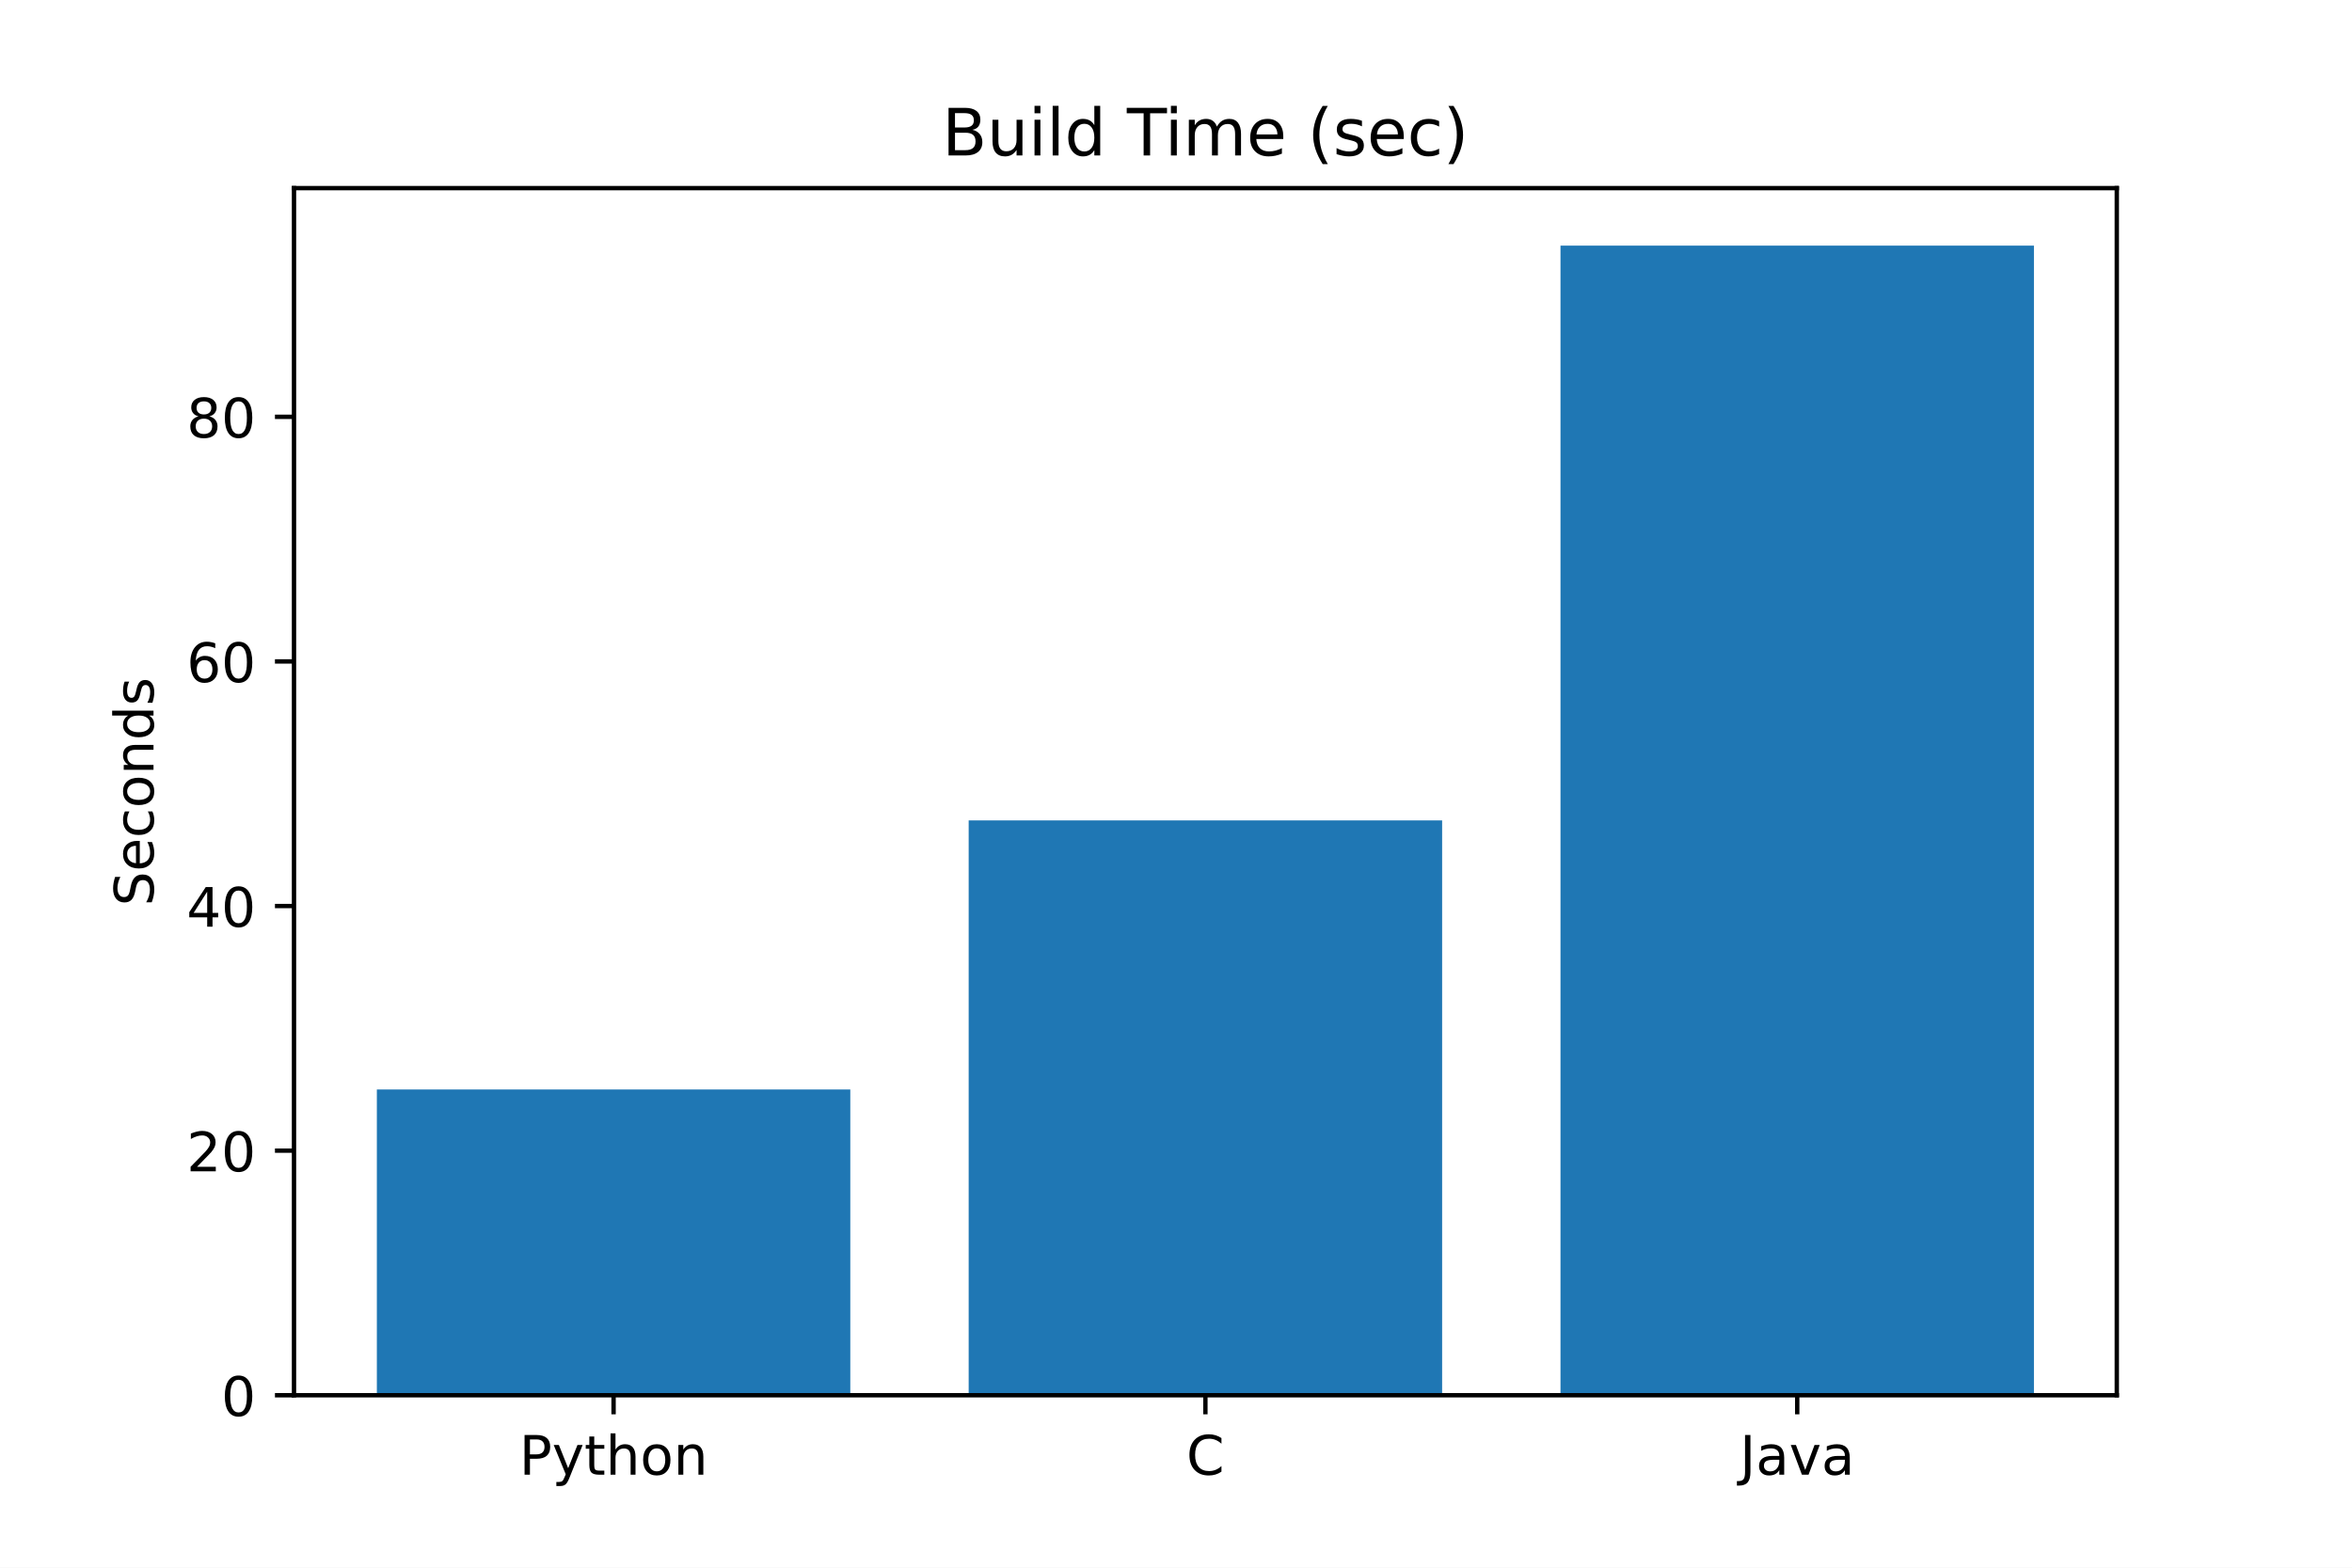
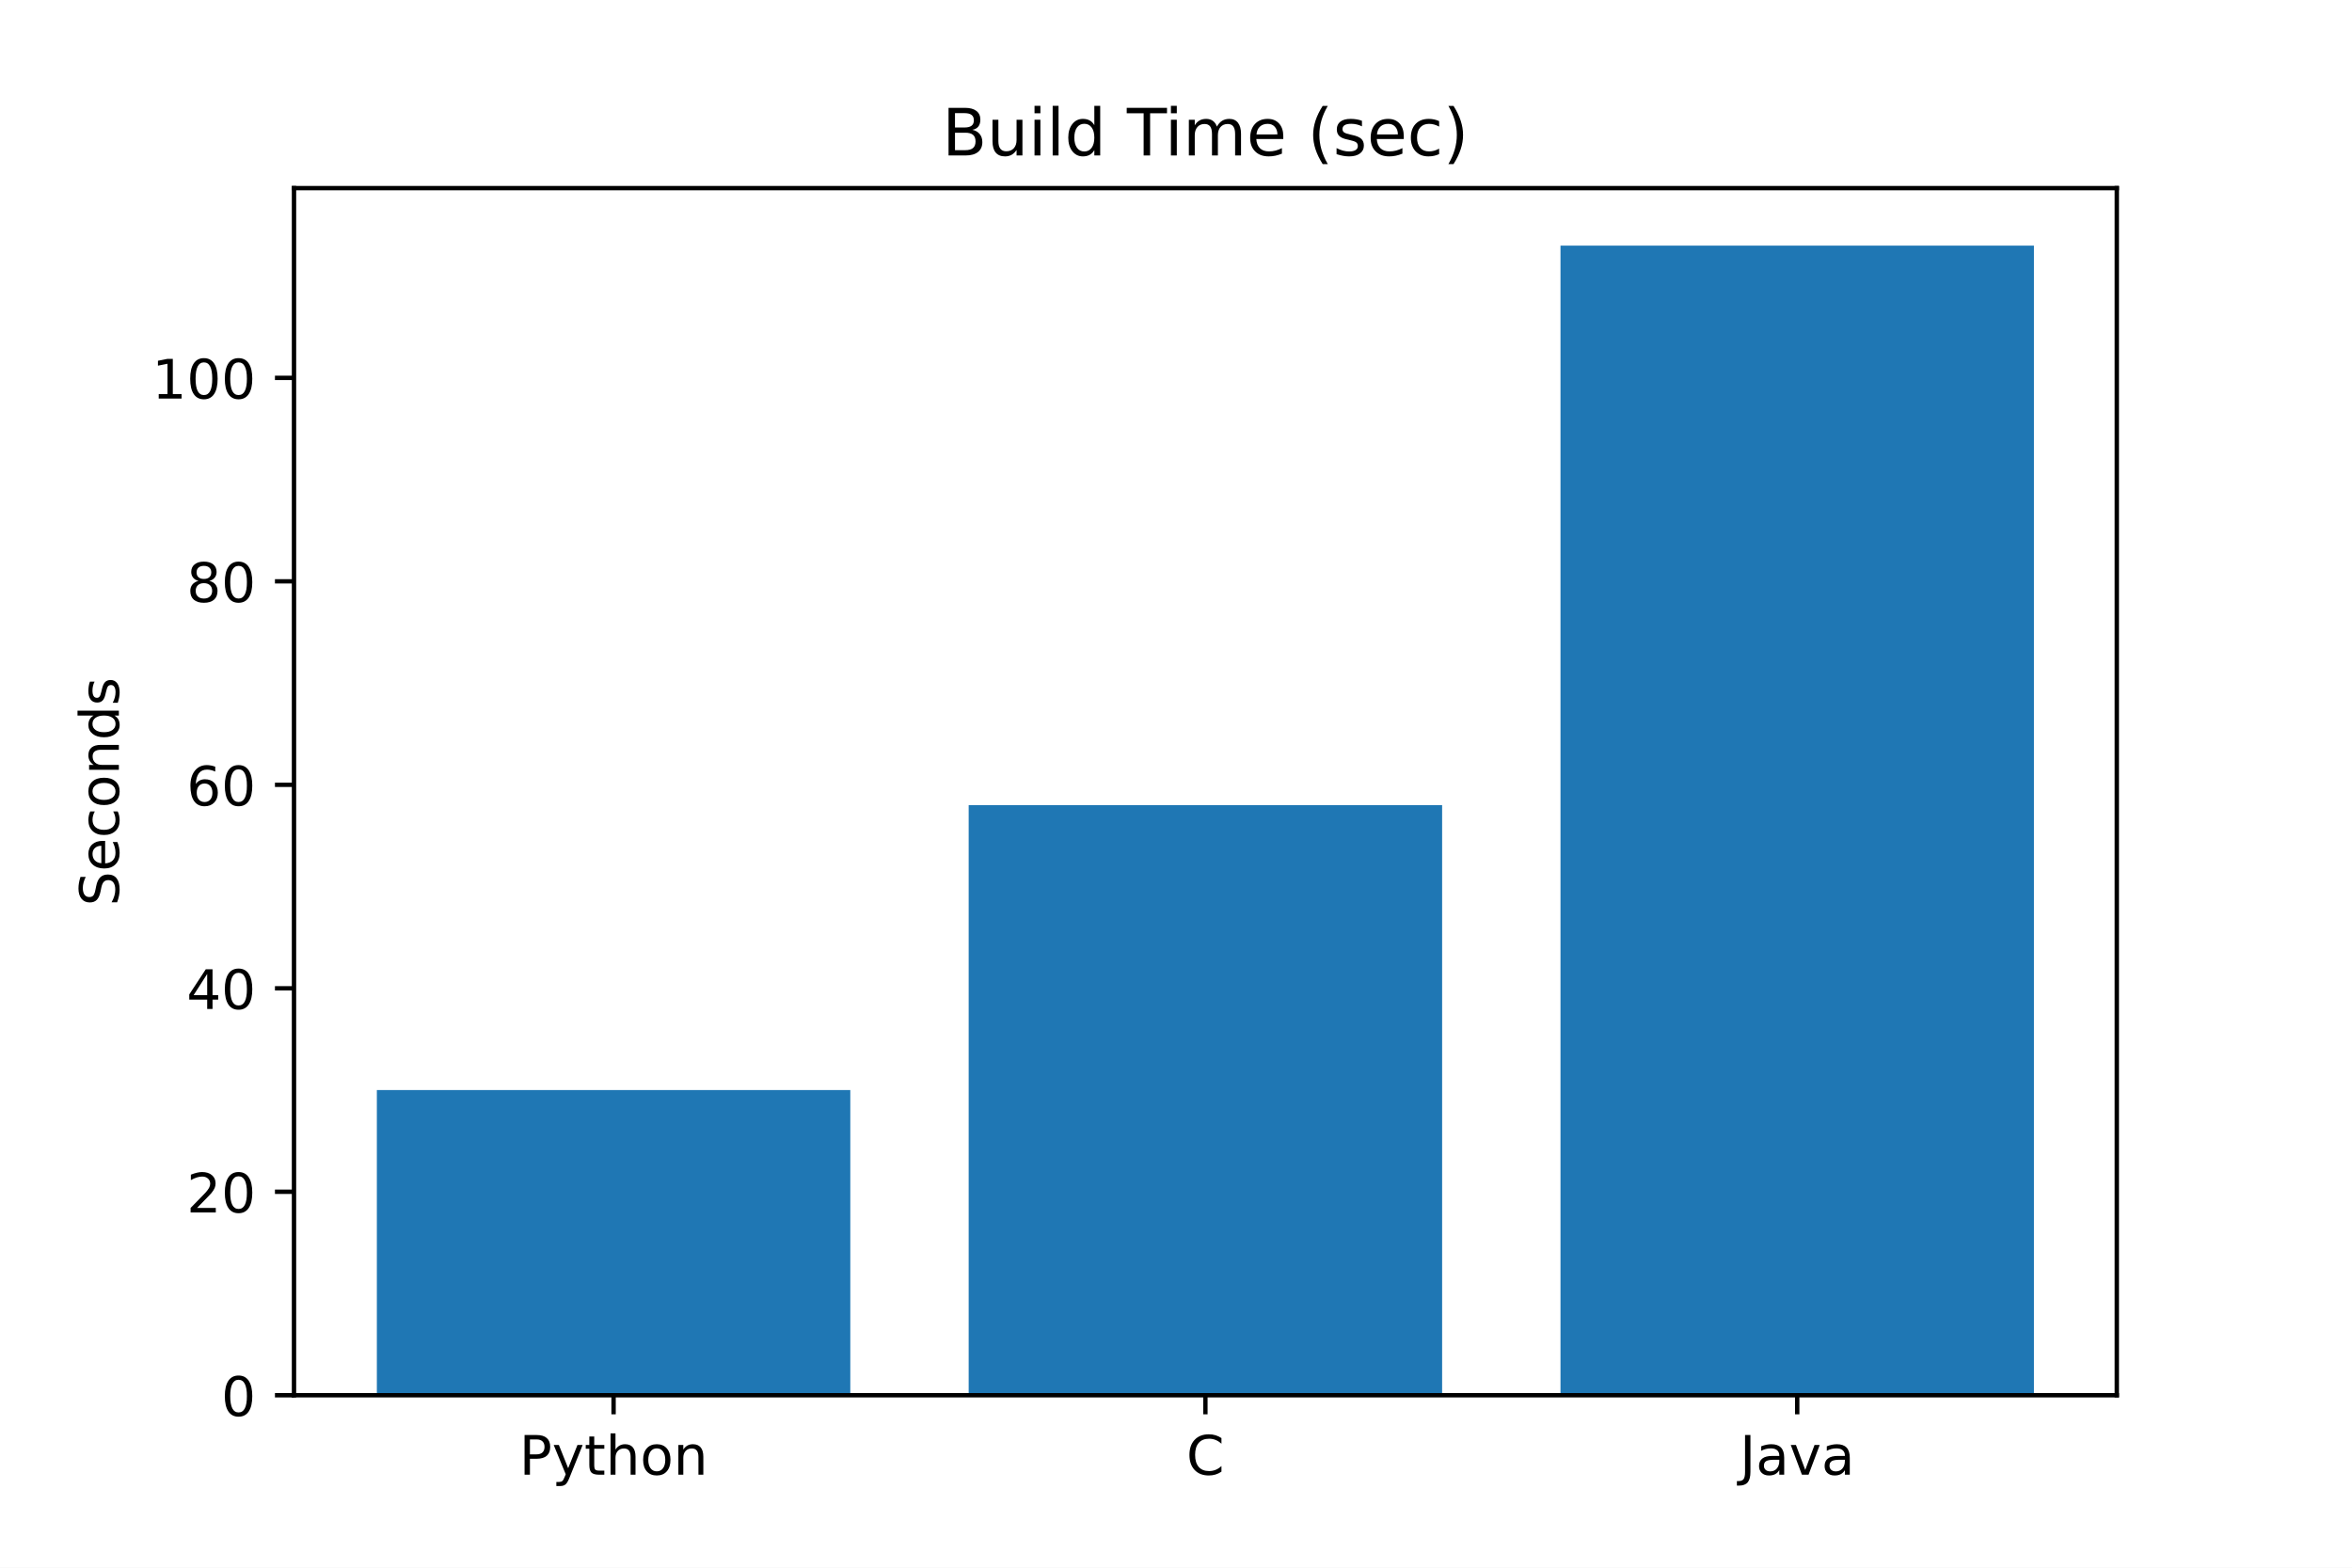
<svg xmlns="http://www.w3.org/2000/svg" xmlns:xlink="http://www.w3.org/1999/xlink" width="432pt" height="288pt" viewBox="0 0 432 288" version="1.1">
  <defs>
    <style type="text/css">*{stroke-linejoin: round; stroke-linecap: butt}</style>
  </defs>
  <g id="figure_1">
    <g id="patch_1">
      <path d="M 0 288  L 432 288  L 432 0  L 0 0  z " style="fill: #ffffff" />
    </g>
    <g id="axes_1">
      <g id="patch_2">
        <path d="M 54 256.32  L 388.8 256.32  L 388.8 34.56  L 54 34.56  z " style="fill: #ffffff" />
      </g>
      <g id="patch_3">
-         <path d="M 69.218 256.32  L 156.179 256.32  L 156.179 200.15  L 69.218 200.15  z " clip-path="url(#pd29f992430)" style="fill: #1f77b4" />
+         <path d="M 69.218 256.32  L 156.179 256.32  L 156.179 200.249  L 69.218 200.249  z " clip-path="url(#pf46e73dcf0)" style="fill: #1f77b4" />
      </g>
      <g id="patch_4">
-         <path d="M 177.919 256.32  L 264.881 256.32  L 264.881 150.72  L 177.919 150.72  z " clip-path="url(#pd29f992430)" style="fill: #1f77b4" />
+         <path d="M 177.919 256.32  L 264.881 256.32  L 264.881 147.916  L 177.919 147.916  z " clip-path="url(#pf46e73dcf0)" style="fill: #1f77b4" />
      </g>
      <g id="patch_5">
-         <path d="M 286.621 256.32  L 373.582 256.32  L 373.582 45.12  L 286.621 45.12  z " clip-path="url(#pd29f992430)" style="fill: #1f77b4" />
+         <path d="M 286.621 256.32  L 373.582 256.32  L 373.582 45.12  L 286.621 45.12  z " clip-path="url(#pf46e73dcf0)" style="fill: #1f77b4" />
      </g>
      <g id="matplotlib.axis_1">
        <g id="xtick_1">
          <g id="line2d_1">
            <defs>
-               <path id="m879b2a1066" d="M 0 0  L 0 3.5  " style="stroke: #000000; stroke-width: 0.8" />
+               <path id="m4b77638b88" d="M 0 0  L 0 3.5  " style="stroke: #000000; stroke-width: 0.8" />
            </defs>
            <g>
-               <use xlink:href="#m879b2a1066" x="112.699" y="256.32" style="stroke: #000000; stroke-width: 0.8" />
+               <use xlink:href="#m4b77638b88" x="112.699" y="256.32" style="stroke: #000000; stroke-width: 0.8" />
            </g>
          </g>
          <g id="text_1">
            <g transform="translate(95.36745 270.9184) scale(0.1 -0.1)">
              <defs>
                <path id="DejaVuSans-50" d="M 1259 4147  L 1259 2394  L 2053 2394  Q 2494 2394 2734 2622  Q 2975 2850 2975 3272  Q 2975 3691 2734 3919  Q 2494 4147 2053 4147  L 1259 4147  z M 628 4666  L 2053 4666  Q 2838 4666 3239 4311  Q 3641 3956 3641 3272  Q 3641 2581 3239 2228  Q 2838 1875 2053 1875  L 1259 1875  L 1259 0  L 628 0  L 628 4666  z " transform="scale(0.015625)" />
                <path id="DejaVuSans-79" d="M 2059 -325  Q 1816 -950 1584 -1140  Q 1353 -1331 966 -1331  L 506 -1331  L 506 -850  L 844 -850  Q 1081 -850 1212 -737  Q 1344 -625 1503 -206  L 1606 56  L 191 3500  L 800 3500  L 1894 763  L 2988 3500  L 3597 3500  L 2059 -325  z " transform="scale(0.015625)" />
                <path id="DejaVuSans-74" d="M 1172 4494  L 1172 3500  L 2356 3500  L 2356 3053  L 1172 3053  L 1172 1153  Q 1172 725 1289 603  Q 1406 481 1766 481  L 2356 481  L 2356 0  L 1766 0  Q 1100 0 847 248  Q 594 497 594 1153  L 594 3053  L 172 3053  L 172 3500  L 594 3500  L 594 4494  L 1172 4494  z " transform="scale(0.015625)" />
                <path id="DejaVuSans-68" d="M 3513 2113  L 3513 0  L 2938 0  L 2938 2094  Q 2938 2591 2744 2837  Q 2550 3084 2163 3084  Q 1697 3084 1428 2787  Q 1159 2491 1159 1978  L 1159 0  L 581 0  L 581 4863  L 1159 4863  L 1159 2956  Q 1366 3272 1645 3428  Q 1925 3584 2291 3584  Q 2894 3584 3203 3211  Q 3513 2838 3513 2113  z " transform="scale(0.015625)" />
                <path id="DejaVuSans-6f" d="M 1959 3097  Q 1497 3097 1228 2736  Q 959 2375 959 1747  Q 959 1119 1226 758  Q 1494 397 1959 397  Q 2419 397 2687 759  Q 2956 1122 2956 1747  Q 2956 2369 2687 2733  Q 2419 3097 1959 3097  z M 1959 3584  Q 2709 3584 3137 3096  Q 3566 2609 3566 1747  Q 3566 888 3137 398  Q 2709 -91 1959 -91  Q 1206 -91 779 398  Q 353 888 353 1747  Q 353 2609 779 3096  Q 1206 3584 1959 3584  z " transform="scale(0.015625)" />
                <path id="DejaVuSans-6e" d="M 3513 2113  L 3513 0  L 2938 0  L 2938 2094  Q 2938 2591 2744 2837  Q 2550 3084 2163 3084  Q 1697 3084 1428 2787  Q 1159 2491 1159 1978  L 1159 0  L 581 0  L 581 3500  L 1159 3500  L 1159 2956  Q 1366 3272 1645 3428  Q 1925 3584 2291 3584  Q 2894 3584 3203 3211  Q 3513 2838 3513 2113  z " transform="scale(0.015625)" />
              </defs>
              <use xlink:href="#DejaVuSans-50" />
              <use xlink:href="#DejaVuSans-79" transform="translate(60.30273 0)" />
              <use xlink:href="#DejaVuSans-74" transform="translate(119.4824 0)" />
              <use xlink:href="#DejaVuSans-68" transform="translate(158.6914 0)" />
              <use xlink:href="#DejaVuSans-6f" transform="translate(222.0703 0)" />
              <use xlink:href="#DejaVuSans-6e" transform="translate(283.252 0)" />
            </g>
          </g>
        </g>
        <g id="xtick_2">
          <g id="line2d_2">
            <g>
-               <use xlink:href="#m879b2a1066" x="221.4" y="256.32" style="stroke: #000000; stroke-width: 0.8" />
+               <use xlink:href="#m4b77638b88" x="221.4" y="256.32" style="stroke: #000000; stroke-width: 0.8" />
            </g>
          </g>
          <g id="text_2">
            <g transform="translate(217.9086 270.9184) scale(0.1 -0.1)">
              <defs>
                <path id="DejaVuSans-43" d="M 4122 4306  L 4122 3641  Q 3803 3938 3442 4084  Q 3081 4231 2675 4231  Q 1875 4231 1450 3742  Q 1025 3253 1025 2328  Q 1025 1406 1450 917  Q 1875 428 2675 428  Q 3081 428 3442 575  Q 3803 722 4122 1019  L 4122 359  Q 3791 134 3420 21  Q 3050 -91 2638 -91  Q 1578 -91 968 557  Q 359 1206 359 2328  Q 359 3453 968 4101  Q 1578 4750 2638 4750  Q 3056 4750 3426 4639  Q 3797 4528 4122 4306  z " transform="scale(0.015625)" />
              </defs>
              <use xlink:href="#DejaVuSans-43" />
            </g>
          </g>
        </g>
        <g id="xtick_3">
          <g id="line2d_3">
            <g>
-               <use xlink:href="#m879b2a1066" x="330.101" y="256.32" style="stroke: #000000; stroke-width: 0.8" />
+               <use xlink:href="#m4b77638b88" x="330.101" y="256.32" style="stroke: #000000; stroke-width: 0.8" />
            </g>
          </g>
          <g id="text_3">
            <g transform="translate(319.5388 270.9184) scale(0.1 -0.1)">
              <defs>
                <path id="DejaVuSans-4a" d="M 628 4666  L 1259 4666  L 1259 325  Q 1259 -519 939 -900  Q 619 -1281 -91 -1281  L -331 -1281  L -331 -750  L -134 -750  Q 284 -750 456 -515  Q 628 -281 628 325  L 628 4666  z " transform="scale(0.015625)" />
                <path id="DejaVuSans-61" d="M 2194 1759  Q 1497 1759 1228 1600  Q 959 1441 959 1056  Q 959 750 1161 570  Q 1363 391 1709 391  Q 2188 391 2477 730  Q 2766 1069 2766 1631  L 2766 1759  L 2194 1759  z M 3341 1997  L 3341 0  L 2766 0  L 2766 531  Q 2569 213 2275 61  Q 1981 -91 1556 -91  Q 1019 -91 701 211  Q 384 513 384 1019  Q 384 1609 779 1909  Q 1175 2209 1959 2209  L 2766 2209  L 2766 2266  Q 2766 2663 2505 2880  Q 2244 3097 1772 3097  Q 1472 3097 1187 3025  Q 903 2953 641 2809  L 641 3341  Q 956 3463 1253 3523  Q 1550 3584 1831 3584  Q 2591 3584 2966 3190  Q 3341 2797 3341 1997  z " transform="scale(0.015625)" />
                <path id="DejaVuSans-76" d="M 191 3500  L 800 3500  L 1894 563  L 2988 3500  L 3597 3500  L 2284 0  L 1503 0  L 191 3500  z " transform="scale(0.015625)" />
              </defs>
              <use xlink:href="#DejaVuSans-4a" />
              <use xlink:href="#DejaVuSans-61" transform="translate(29.49219 0)" />
              <use xlink:href="#DejaVuSans-76" transform="translate(90.77148 0)" />
              <use xlink:href="#DejaVuSans-61" transform="translate(149.9512 0)" />
            </g>
          </g>
        </g>
      </g>
      <g id="matplotlib.axis_2">
        <g id="ytick_1">
          <g id="line2d_4">
            <defs>
-               <path id="m456c002f08" d="M 0 0  L -3.5 0  " style="stroke: #000000; stroke-width: 0.8" />
+               <path id="m429730f955" d="M 0 0  L -3.5 0  " style="stroke: #000000; stroke-width: 0.8" />
            </defs>
            <g>
-               <use xlink:href="#m456c002f08" x="54" y="256.32" style="stroke: #000000; stroke-width: 0.8" />
+               <use xlink:href="#m429730f955" x="54" y="256.32" style="stroke: #000000; stroke-width: 0.8" />
            </g>
          </g>
          <g id="text_4">
            <g transform="translate(40.6375 260.1192) scale(0.1 -0.1)">
              <defs>
                <path id="DejaVuSans-30" d="M 2034 4250  Q 1547 4250 1301 3770  Q 1056 3291 1056 2328  Q 1056 1369 1301 889  Q 1547 409 2034 409  Q 2525 409 2770 889  Q 3016 1369 3016 2328  Q 3016 3291 2770 3770  Q 2525 4250 2034 4250  z M 2034 4750  Q 2819 4750 3233 4129  Q 3647 3509 3647 2328  Q 3647 1150 3233 529  Q 2819 -91 2034 -91  Q 1250 -91 836 529  Q 422 1150 422 2328  Q 422 3509 836 4129  Q 1250 4750 2034 4750  z " transform="scale(0.015625)" />
              </defs>
              <use xlink:href="#DejaVuSans-30" />
            </g>
          </g>
        </g>
        <g id="ytick_2">
          <g id="line2d_5">
            <g>
-               <use xlink:href="#m456c002f08" x="54" y="211.384" style="stroke: #000000; stroke-width: 0.8" />
+               <use xlink:href="#m429730f955" x="54" y="218.939" style="stroke: #000000; stroke-width: 0.8" />
            </g>
          </g>
          <g id="text_5">
-             <g transform="translate(34.275 215.183) scale(0.1 -0.1)">
+             <g transform="translate(34.275 222.7387) scale(0.1 -0.1)">
              <defs>
                <path id="DejaVuSans-32" d="M 1228 531  L 3431 531  L 3431 0  L 469 0  L 469 531  Q 828 903 1448 1529  Q 2069 2156 2228 2338  Q 2531 2678 2651 2914  Q 2772 3150 2772 3378  Q 2772 3750 2511 3984  Q 2250 4219 1831 4219  Q 1534 4219 1204 4116  Q 875 4013 500 3803  L 500 4441  Q 881 4594 1212 4672  Q 1544 4750 1819 4750  Q 2544 4750 2975 4387  Q 3406 4025 3406 3419  Q 3406 3131 3298 2873  Q 3191 2616 2906 2266  Q 2828 2175 2409 1742  Q 1991 1309 1228 531  z " transform="scale(0.015625)" />
              </defs>
              <use xlink:href="#DejaVuSans-32" />
              <use xlink:href="#DejaVuSans-30" transform="translate(63.62305 0)" />
            </g>
          </g>
        </g>
        <g id="ytick_3">
          <g id="line2d_6">
            <g>
-               <use xlink:href="#m456c002f08" x="54" y="166.448" style="stroke: #000000; stroke-width: 0.8" />
+               <use xlink:href="#m429730f955" x="54" y="181.559" style="stroke: #000000; stroke-width: 0.8" />
            </g>
          </g>
          <g id="text_6">
-             <g transform="translate(34.275 170.2469) scale(0.1 -0.1)">
+             <g transform="translate(34.275 185.3582) scale(0.1 -0.1)">
              <defs>
                <path id="DejaVuSans-34" d="M 2419 4116  L 825 1625  L 2419 1625  L 2419 4116  z M 2253 4666  L 3047 4666  L 3047 1625  L 3713 1625  L 3713 1100  L 3047 1100  L 3047 0  L 2419 0  L 2419 1100  L 313 1100  L 313 1709  L 2253 4666  z " transform="scale(0.015625)" />
              </defs>
              <use xlink:href="#DejaVuSans-34" />
              <use xlink:href="#DejaVuSans-30" transform="translate(63.62305 0)" />
            </g>
          </g>
        </g>
        <g id="ytick_4">
          <g id="line2d_7">
            <g>
-               <use xlink:href="#m456c002f08" x="54" y="121.511" style="stroke: #000000; stroke-width: 0.8" />
+               <use xlink:href="#m429730f955" x="54" y="144.178" style="stroke: #000000; stroke-width: 0.8" />
            </g>
          </g>
          <g id="text_7">
-             <g transform="translate(34.275 125.3107) scale(0.1 -0.1)">
+             <g transform="translate(34.275 147.9776) scale(0.1 -0.1)">
              <defs>
                <path id="DejaVuSans-36" d="M 2113 2584  Q 1688 2584 1439 2293  Q 1191 2003 1191 1497  Q 1191 994 1439 701  Q 1688 409 2113 409  Q 2538 409 2786 701  Q 3034 994 3034 1497  Q 3034 2003 2786 2293  Q 2538 2584 2113 2584  z M 3366 4563  L 3366 3988  Q 3128 4100 2886 4159  Q 2644 4219 2406 4219  Q 1781 4219 1451 3797  Q 1122 3375 1075 2522  Q 1259 2794 1537 2939  Q 1816 3084 2150 3084  Q 2853 3084 3261 2657  Q 3669 2231 3669 1497  Q 3669 778 3244 343  Q 2819 -91 2113 -91  Q 1303 -91 875 529  Q 447 1150 447 2328  Q 447 3434 972 4092  Q 1497 4750 2381 4750  Q 2619 4750 2861 4703  Q 3103 4656 3366 4563  z " transform="scale(0.015625)" />
              </defs>
              <use xlink:href="#DejaVuSans-36" />
              <use xlink:href="#DejaVuSans-30" transform="translate(63.62305 0)" />
            </g>
          </g>
        </g>
        <g id="ytick_5">
          <g id="line2d_8">
            <g>
-               <use xlink:href="#m456c002f08" x="54" y="76.575" style="stroke: #000000; stroke-width: 0.8" />
+               <use xlink:href="#m429730f955" x="54" y="106.798" style="stroke: #000000; stroke-width: 0.8" />
            </g>
          </g>
          <g id="text_8">
-             <g transform="translate(34.275 80.37454) scale(0.1 -0.1)">
+             <g transform="translate(34.275 110.5971) scale(0.1 -0.1)">
              <defs>
                <path id="DejaVuSans-38" d="M 2034 2216  Q 1584 2216 1326 1975  Q 1069 1734 1069 1313  Q 1069 891 1326 650  Q 1584 409 2034 409  Q 2484 409 2743 651  Q 3003 894 3003 1313  Q 3003 1734 2745 1975  Q 2488 2216 2034 2216  z M 1403 2484  Q 997 2584 770 2862  Q 544 3141 544 3541  Q 544 4100 942 4425  Q 1341 4750 2034 4750  Q 2731 4750 3128 4425  Q 3525 4100 3525 3541  Q 3525 3141 3298 2862  Q 3072 2584 2669 2484  Q 3125 2378 3379 2068  Q 3634 1759 3634 1313  Q 3634 634 3220 271  Q 2806 -91 2034 -91  Q 1263 -91 848 271  Q 434 634 434 1313  Q 434 1759 690 2068  Q 947 2378 1403 2484  z M 1172 3481  Q 1172 3119 1398 2916  Q 1625 2713 2034 2713  Q 2441 2713 2670 2916  Q 2900 3119 2900 3481  Q 2900 3844 2670 4047  Q 2441 4250 2034 4250  Q 1625 4250 1398 4047  Q 1172 3844 1172 3481  z " transform="scale(0.015625)" />
              </defs>
              <use xlink:href="#DejaVuSans-38" />
              <use xlink:href="#DejaVuSans-30" transform="translate(63.62305 0)" />
            </g>
          </g>
        </g>
-         <g id="text_9">
-           <g transform="translate(28.19531 166.447) rotate(-90) scale(0.1 -0.1)">
+         <g id="ytick_6">
+           <g id="line2d_9">
+             <g>
+               <use xlink:href="#m429730f955" x="54" y="69.417" style="stroke: #000000; stroke-width: 0.8" />
+             </g>
+           </g>
+           <g id="text_9">
+             <g transform="translate(27.9125 73.21656) scale(0.1 -0.1)">
+               <defs>
+                 <path id="DejaVuSans-31" d="M 794 531  L 1825 531  L 1825 4091  L 703 3866  L 703 4441  L 1819 4666  L 2450 4666  L 2450 531  L 3481 531  L 3481 0  L 794 0  L 794 531  z " transform="scale(0.015625)" />
+               </defs>
+               <use xlink:href="#DejaVuSans-31" />
+               <use xlink:href="#DejaVuSans-30" transform="translate(63.62305 0)" />
+               <use xlink:href="#DejaVuSans-30" transform="translate(127.2461 0)" />
+             </g>
+           </g>
+         </g>
+         <g id="text_10">
+           <g transform="translate(21.83281 166.447) rotate(-90) scale(0.1 -0.1)">
            <defs>
              <path id="DejaVuSans-53" d="M 3425 4513  L 3425 3897  Q 3066 4069 2747 4153  Q 2428 4238 2131 4238  Q 1616 4238 1336 4038  Q 1056 3838 1056 3469  Q 1056 3159 1242 3001  Q 1428 2844 1947 2747  L 2328 2669  Q 3034 2534 3370 2195  Q 3706 1856 3706 1288  Q 3706 609 3251 259  Q 2797 -91 1919 -91  Q 1588 -91 1214 -16  Q 841 59 441 206  L 441 856  Q 825 641 1194 531  Q 1563 422 1919 422  Q 2459 422 2753 634  Q 3047 847 3047 1241  Q 3047 1584 2836 1778  Q 2625 1972 2144 2069  L 1759 2144  Q 1053 2284 737 2584  Q 422 2884 422 3419  Q 422 4038 858 4394  Q 1294 4750 2059 4750  Q 2388 4750 2728 4690  Q 3069 4631 3425 4513  z " transform="scale(0.015625)" />
              <path id="DejaVuSans-65" d="M 3597 1894  L 3597 1613  L 953 1613  Q 991 1019 1311 708  Q 1631 397 2203 397  Q 2534 397 2845 478  Q 3156 559 3463 722  L 3463 178  Q 3153 47 2828 -22  Q 2503 -91 2169 -91  Q 1331 -91 842 396  Q 353 884 353 1716  Q 353 2575 817 3079  Q 1281 3584 2069 3584  Q 2775 3584 3186 3129  Q 3597 2675 3597 1894  z M 3022 2063  Q 3016 2534 2758 2815  Q 2500 3097 2075 3097  Q 1594 3097 1305 2825  Q 1016 2553 972 2059  L 3022 2063  z " transform="scale(0.015625)" />
              <path id="DejaVuSans-63" d="M 3122 3366  L 3122 2828  Q 2878 2963 2633 3030  Q 2388 3097 2138 3097  Q 1578 3097 1268 2742  Q 959 2388 959 1747  Q 959 1106 1268 751  Q 1578 397 2138 397  Q 2388 397 2633 464  Q 2878 531 3122 666  L 3122 134  Q 2881 22 2623 -34  Q 2366 -91 2075 -91  Q 1284 -91 818 406  Q 353 903 353 1747  Q 353 2603 823 3093  Q 1294 3584 2113 3584  Q 2378 3584 2631 3529  Q 2884 3475 3122 3366  z " transform="scale(0.015625)" />
              <path id="DejaVuSans-64" d="M 2906 2969  L 2906 4863  L 3481 4863  L 3481 0  L 2906 0  L 2906 525  Q 2725 213 2448 61  Q 2172 -91 1784 -91  Q 1150 -91 751 415  Q 353 922 353 1747  Q 353 2572 751 3078  Q 1150 3584 1784 3584  Q 2172 3584 2448 3432  Q 2725 3281 2906 2969  z M 947 1747  Q 947 1113 1208 752  Q 1469 391 1925 391  Q 2381 391 2643 752  Q 2906 1113 2906 1747  Q 2906 2381 2643 2742  Q 2381 3103 1925 3103  Q 1469 3103 1208 2742  Q 947 2381 947 1747  z " transform="scale(0.015625)" />
              <path id="DejaVuSans-73" d="M 2834 3397  L 2834 2853  Q 2591 2978 2328 3040  Q 2066 3103 1784 3103  Q 1356 3103 1142 2972  Q 928 2841 928 2578  Q 928 2378 1081 2264  Q 1234 2150 1697 2047  L 1894 2003  Q 2506 1872 2764 1633  Q 3022 1394 3022 966  Q 3022 478 2636 193  Q 2250 -91 1575 -91  Q 1294 -91 989 -36  Q 684 19 347 128  L 347 722  Q 666 556 975 473  Q 1284 391 1588 391  Q 1994 391 2212 530  Q 2431 669 2431 922  Q 2431 1156 2273 1281  Q 2116 1406 1581 1522  L 1381 1569  Q 847 1681 609 1914  Q 372 2147 372 2553  Q 372 3047 722 3315  Q 1072 3584 1716 3584  Q 2034 3584 2315 3537  Q 2597 3491 2834 3397  z " transform="scale(0.015625)" />
            </defs>
            <use xlink:href="#DejaVuSans-53" />
            <use xlink:href="#DejaVuSans-65" transform="translate(63.47656 0)" />
            <use xlink:href="#DejaVuSans-63" transform="translate(125 0)" />
            <use xlink:href="#DejaVuSans-6f" transform="translate(179.9805 0)" />
            <use xlink:href="#DejaVuSans-6e" transform="translate(241.1621 0)" />
            <use xlink:href="#DejaVuSans-64" transform="translate(304.541 0)" />
            <use xlink:href="#DejaVuSans-73" transform="translate(368.0176 0)" />
          </g>
        </g>
      </g>
      <g id="patch_6">
        <path d="M 54 256.32  L 54 34.56  " style="fill: none; stroke: #000000; stroke-width: 0.8; stroke-linejoin: miter; stroke-linecap: square" />
      </g>
      <g id="patch_7">
        <path d="M 388.8 256.32  L 388.8 34.56  " style="fill: none; stroke: #000000; stroke-width: 0.8; stroke-linejoin: miter; stroke-linecap: square" />
      </g>
      <g id="patch_8">
        <path d="M 54 256.32  L 388.8 256.32  " style="fill: none; stroke: #000000; stroke-width: 0.8; stroke-linejoin: miter; stroke-linecap: square" />
      </g>
      <g id="patch_9">
        <path d="M 54 34.56  L 388.8 34.56  " style="fill: none; stroke: #000000; stroke-width: 0.8; stroke-linejoin: miter; stroke-linecap: square" />
      </g>
-       <g id="text_10">
+       <g id="text_11">
        <g transform="translate(173.0456 28.56) scale(0.12 -0.12)">
          <defs>
            <path id="DejaVuSans-42" d="M 1259 2228  L 1259 519  L 2272 519  Q 2781 519 3026 730  Q 3272 941 3272 1375  Q 3272 1813 3026 2020  Q 2781 2228 2272 2228  L 1259 2228  z M 1259 4147  L 1259 2741  L 2194 2741  Q 2656 2741 2882 2914  Q 3109 3088 3109 3444  Q 3109 3797 2882 3972  Q 2656 4147 2194 4147  L 1259 4147  z M 628 4666  L 2241 4666  Q 2963 4666 3353 4366  Q 3744 4066 3744 3513  Q 3744 3084 3544 2831  Q 3344 2578 2956 2516  Q 3422 2416 3680 2098  Q 3938 1781 3938 1306  Q 3938 681 3513 340  Q 3088 0 2303 0  L 628 0  L 628 4666  z " transform="scale(0.015625)" />
            <path id="DejaVuSans-75" d="M 544 1381  L 544 3500  L 1119 3500  L 1119 1403  Q 1119 906 1312 657  Q 1506 409 1894 409  Q 2359 409 2629 706  Q 2900 1003 2900 1516  L 2900 3500  L 3475 3500  L 3475 0  L 2900 0  L 2900 538  Q 2691 219 2414 64  Q 2138 -91 1772 -91  Q 1169 -91 856 284  Q 544 659 544 1381  z M 1991 3584  L 1991 3584  z " transform="scale(0.015625)" />
            <path id="DejaVuSans-69" d="M 603 3500  L 1178 3500  L 1178 0  L 603 0  L 603 3500  z M 603 4863  L 1178 4863  L 1178 4134  L 603 4134  L 603 4863  z " transform="scale(0.015625)" />
            <path id="DejaVuSans-6c" d="M 603 4863  L 1178 4863  L 1178 0  L 603 0  L 603 4863  z " transform="scale(0.015625)" />
            <path id="DejaVuSans-20" transform="scale(0.015625)" />
            <path id="DejaVuSans-54" d="M -19 4666  L 3928 4666  L 3928 4134  L 2272 4134  L 2272 0  L 1638 0  L 1638 4134  L -19 4134  L -19 4666  z " transform="scale(0.015625)" />
            <path id="DejaVuSans-6d" d="M 3328 2828  Q 3544 3216 3844 3400  Q 4144 3584 4550 3584  Q 5097 3584 5394 3201  Q 5691 2819 5691 2113  L 5691 0  L 5113 0  L 5113 2094  Q 5113 2597 4934 2840  Q 4756 3084 4391 3084  Q 3944 3084 3684 2787  Q 3425 2491 3425 1978  L 3425 0  L 2847 0  L 2847 2094  Q 2847 2600 2669 2842  Q 2491 3084 2119 3084  Q 1678 3084 1418 2786  Q 1159 2488 1159 1978  L 1159 0  L 581 0  L 581 3500  L 1159 3500  L 1159 2956  Q 1356 3278 1631 3431  Q 1906 3584 2284 3584  Q 2666 3584 2933 3390  Q 3200 3197 3328 2828  z " transform="scale(0.015625)" />
            <path id="DejaVuSans-28" d="M 1984 4856  Q 1566 4138 1362 3434  Q 1159 2731 1159 2009  Q 1159 1288 1364 580  Q 1569 -128 1984 -844  L 1484 -844  Q 1016 -109 783 600  Q 550 1309 550 2009  Q 550 2706 781 3412  Q 1013 4119 1484 4856  L 1984 4856  z " transform="scale(0.015625)" />
            <path id="DejaVuSans-29" d="M 513 4856  L 1013 4856  Q 1481 4119 1714 3412  Q 1947 2706 1947 2009  Q 1947 1309 1714 600  Q 1481 -109 1013 -844  L 513 -844  Q 928 -128 1133 580  Q 1338 1288 1338 2009  Q 1338 2731 1133 3434  Q 928 4138 513 4856  z " transform="scale(0.015625)" />
          </defs>
          <use xlink:href="#DejaVuSans-42" />
          <use xlink:href="#DejaVuSans-75" transform="translate(68.60352 0)" />
          <use xlink:href="#DejaVuSans-69" transform="translate(131.9824 0)" />
          <use xlink:href="#DejaVuSans-6c" transform="translate(159.7656 0)" />
          <use xlink:href="#DejaVuSans-64" transform="translate(187.5488 0)" />
          <use xlink:href="#DejaVuSans-20" transform="translate(251.0254 0)" />
          <use xlink:href="#DejaVuSans-54" transform="translate(282.8125 0)" />
          <use xlink:href="#DejaVuSans-69" transform="translate(340.7715 0)" />
          <use xlink:href="#DejaVuSans-6d" transform="translate(368.5547 0)" />
          <use xlink:href="#DejaVuSans-65" transform="translate(465.9668 0)" />
          <use xlink:href="#DejaVuSans-20" transform="translate(527.4902 0)" />
          <use xlink:href="#DejaVuSans-28" transform="translate(559.2773 0)" />
          <use xlink:href="#DejaVuSans-73" transform="translate(598.291 0)" />
          <use xlink:href="#DejaVuSans-65" transform="translate(650.3906 0)" />
          <use xlink:href="#DejaVuSans-63" transform="translate(711.9141 0)" />
          <use xlink:href="#DejaVuSans-29" transform="translate(766.8945 0)" />
        </g>
      </g>
    </g>
  </g>
  <defs>
-     <clipPath id="pd29f992430">
+     <clipPath id="pf46e73dcf0">
      <rect x="54" y="34.56" width="334.8" height="221.76" />
    </clipPath>
  </defs>
</svg>
